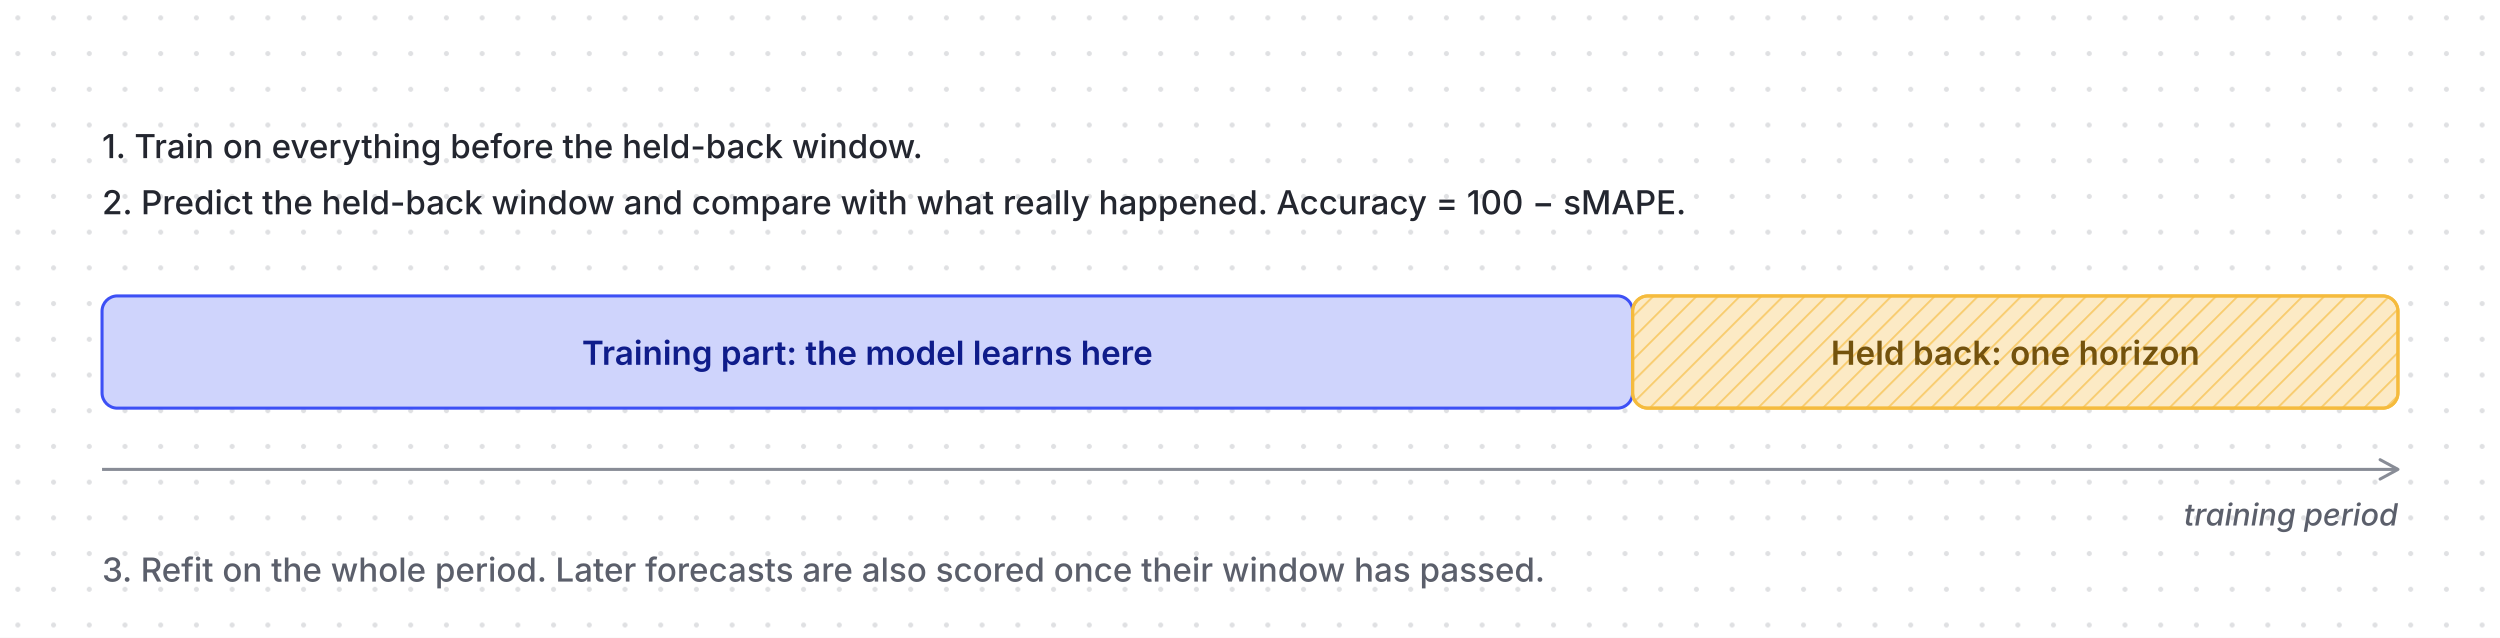
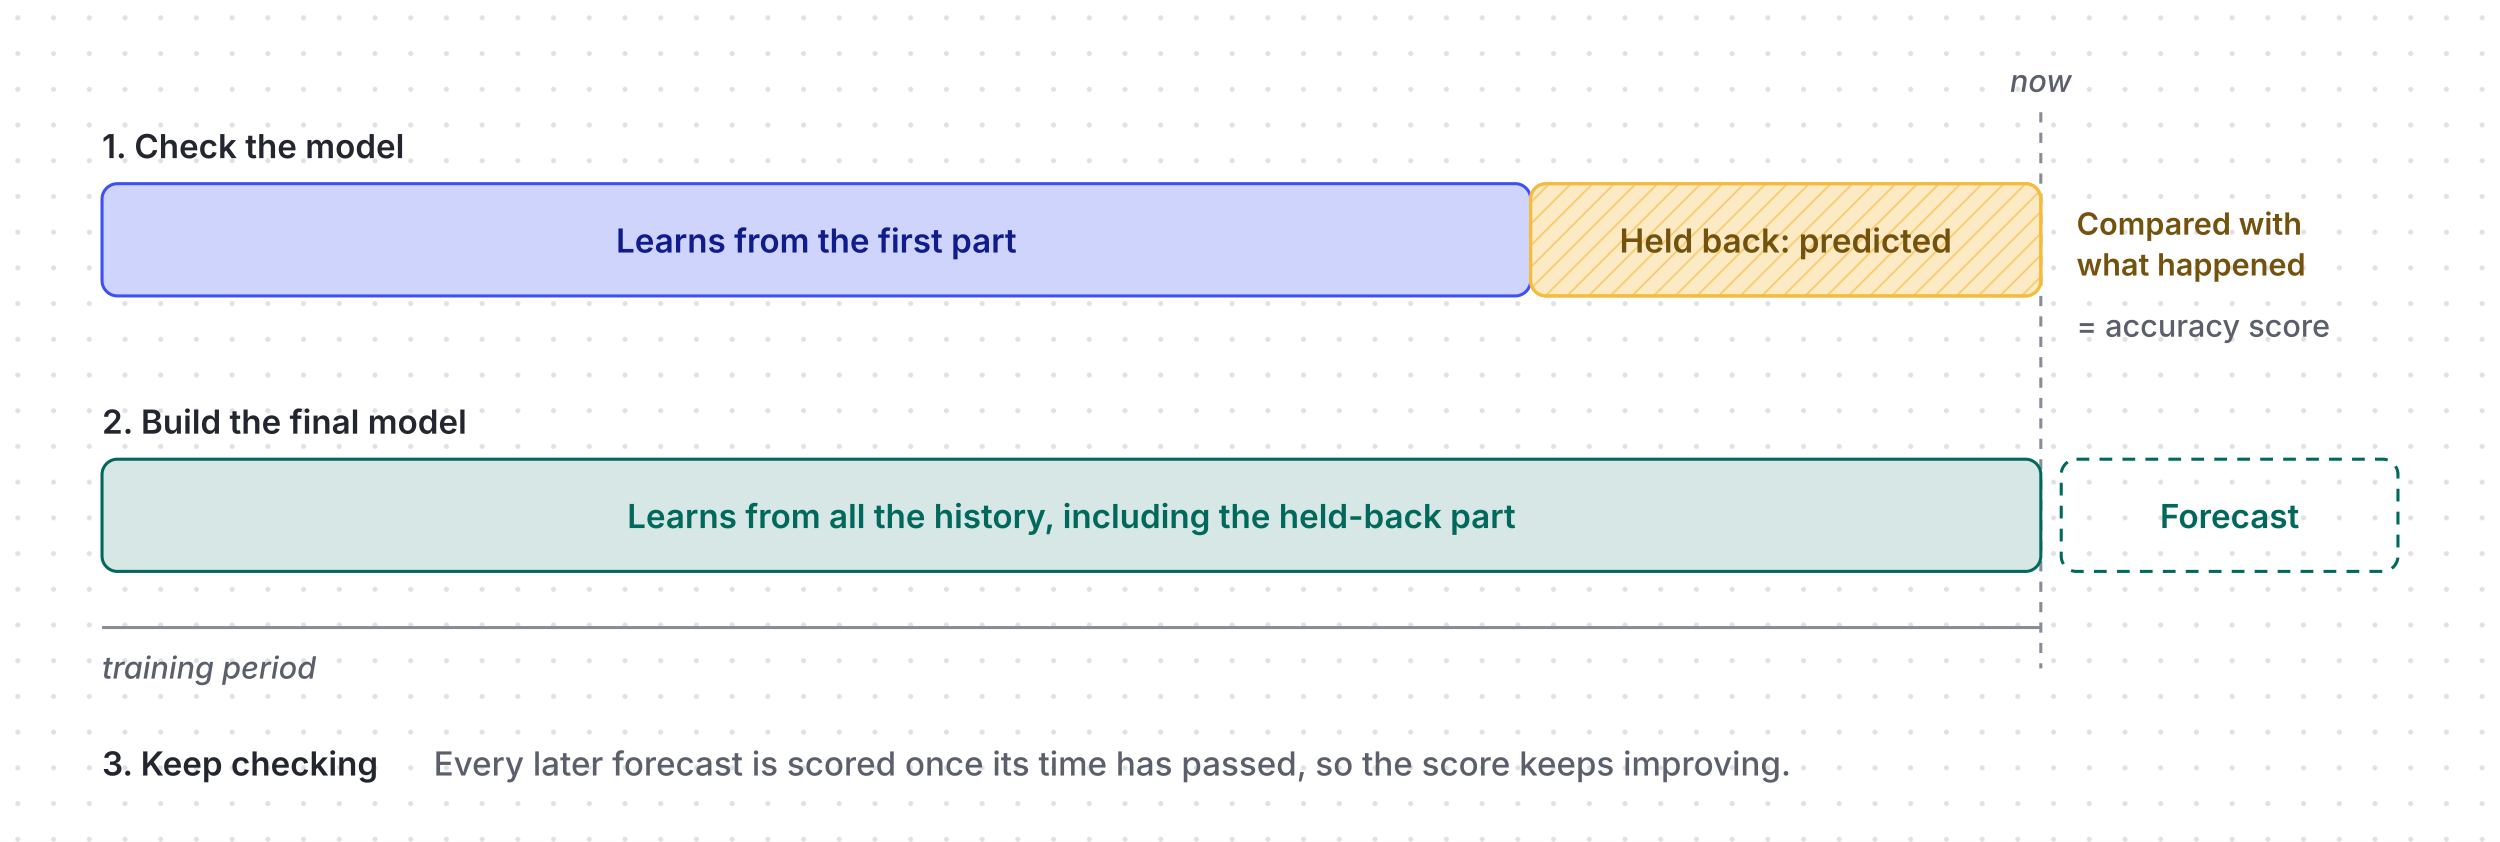
- <svg xmlns="http://www.w3.org/2000/svg" width="980" height="250" viewBox="0 0 980 250" font-family="Inter, system-ui, -apple-system, 'Segoe UI', Roboto, Arial, sans-serif">
+ <svg xmlns="http://www.w3.org/2000/svg" width="980" height="330" viewBox="0 0 980 330" font-family="Inter, system-ui, -apple-system, 'Segoe UI', Roboto, Arial, sans-serif">
  <defs>
    <pattern id="d" width="14" height="14" patternUnits="userSpaceOnUse">
      <circle cx="7" cy="7" r="1" fill="#c1c3c8" opacity=".5" />
    </pattern>
    <pattern id="h" width="6" height="6" patternUnits="userSpaceOnUse" patternTransform="rotate(45)">
      <line x1="0" y1="0" x2="0" y2="6" stroke="#f5bb3d" stroke-width="1.5" opacity=".6" />
    </pattern>
  </defs>
-   <rect width="980" height="250" fill="#fff" />
-   <rect width="980" height="250" fill="url(#d)" />
-   <rect x="40" y="116" width="600" height="44" rx="6" fill="#cfd4fc" stroke="#3d50f5" stroke-width="1.2" />
-   <text x="340.0" y="143" font-size="13" font-weight="600" fill="#0f1c8a" text-anchor="middle">Training part: the model learns here</text>
-   <rect x="640" y="116" width="300" height="44" rx="6" fill="#fceac5" stroke="#f5bb3d" stroke-width="1.2" />
-   <rect x="640" y="116" width="300" height="44" rx="6" fill="url(#h)" stroke="#f5bb3d" stroke-width="1.2" />
-   <text x="790.0" y="143" font-size="13" font-weight="600" fill="#73520d" text-anchor="middle">Held back: one horizon</text>
-   <polyline points="40,184 940,184" fill="none" stroke="#888c96" stroke-width="1.2" stroke-linejoin="round" />
-   <polyline points="933.0,187.8 940,184 933.0,180.2" fill="none" stroke="#888c96" stroke-width="1.2" stroke-linecap="round" stroke-linejoin="round" />
-   <text x="940" y="206" font-size="12" font-weight="500" fill="#5b5f6b" text-anchor="end" font-style="italic">training period</text>
-   <text x="40" y="62" font-size="13" font-weight="500" fill="#23262f" text-anchor="start">1. Train on everything before the held-back window.</text>
-   <text x="40" y="84" font-size="13" font-weight="500" fill="#23262f" text-anchor="start">2. Predict the held-back window and compare with what really happened. Accuracy = 100 − sMAPE.</text>
-   <text x="40" y="228" font-size="13" font-weight="500" fill="#5b5f6b" text-anchor="start">3. Refit on the whole period. Later forecasts are also scored once their window has passed.</text>
+   <rect width="980" height="330" fill="#fff" />
+   <rect width="980" height="330" fill="url(#d)" />
+   <line x1="800" y1="44" x2="800" y2="262" stroke="#888c96" stroke-width="1.2" stroke-dasharray="4 4" />
+   <text x="800" y="36" font-size="12" font-weight="500" fill="#5b5f6b" text-anchor="middle" font-style="italic">now</text>
+   <text x="40" y="62" font-size="13" font-weight="600" fill="#23262f">1. Check the model</text>
+   <rect x="40" y="72" width="560" height="44" rx="6" fill="#cfd4fc" stroke="#3d50f5" stroke-width="1.2" />
+   <text x="320.0" y="99" font-size="13" font-weight="600" fill="#0f1c8a" text-anchor="middle">Learns from the first part</text>
+   <rect x="600" y="72" width="200" height="44" rx="6" fill="#fceac5" stroke="#f5bb3d" stroke-width="1.2" />
+   <rect x="600" y="72" width="200" height="44" rx="6" fill="url(#h)" stroke="#f5bb3d" stroke-width="1.2" />
+   <text x="700.0" y="99" font-size="13" font-weight="600" fill="#73520d" text-anchor="middle">Held back: predicted</text>
+   <text x="814" y="92" font-size="12" font-weight="600" fill="#73520d">Compared with</text>
+   <text x="814" y="108" font-size="12" font-weight="600" fill="#73520d">what happened</text>
+   <text x="814" y="132" font-size="12" font-weight="500" fill="#5b5f6b">= accuracy score</text>
+   <text x="40" y="170" font-size="13" font-weight="600" fill="#23262f">2. Build the final model</text>
+   <rect x="40" y="180" width="760" height="44" rx="6" fill="#d6e7e5" stroke="#00695c" stroke-width="1.2" />
+   <text x="420.0" y="207" font-size="13" font-weight="600" fill="#00695c" text-anchor="middle">Learns from all the history, including the held-back part</text>
+   <rect x="808" y="180" width="132" height="44" rx="6" fill="none" stroke="#00695c" stroke-width="1.2" stroke-dasharray="5 4" />
+   <text x="874.0" y="207" font-size="13" font-weight="600" fill="#00695c" text-anchor="middle">Forecast</text>
+   <polyline points="40,246 800,246" fill="none" stroke="#888c96" stroke-width="1.2" />
+   <text x="40" y="266" font-size="12" font-weight="500" fill="#5b5f6b" font-style="italic">training period</text>
+   <text x="40" y="304" font-size="13" font-weight="600" fill="#23262f">3. Keep checking</text>
+   <text x="170" y="304" font-size="13" font-weight="500" fill="#5b5f6b">Every later forecast is scored once its time has passed, so the score keeps improving.</text>
</svg>
